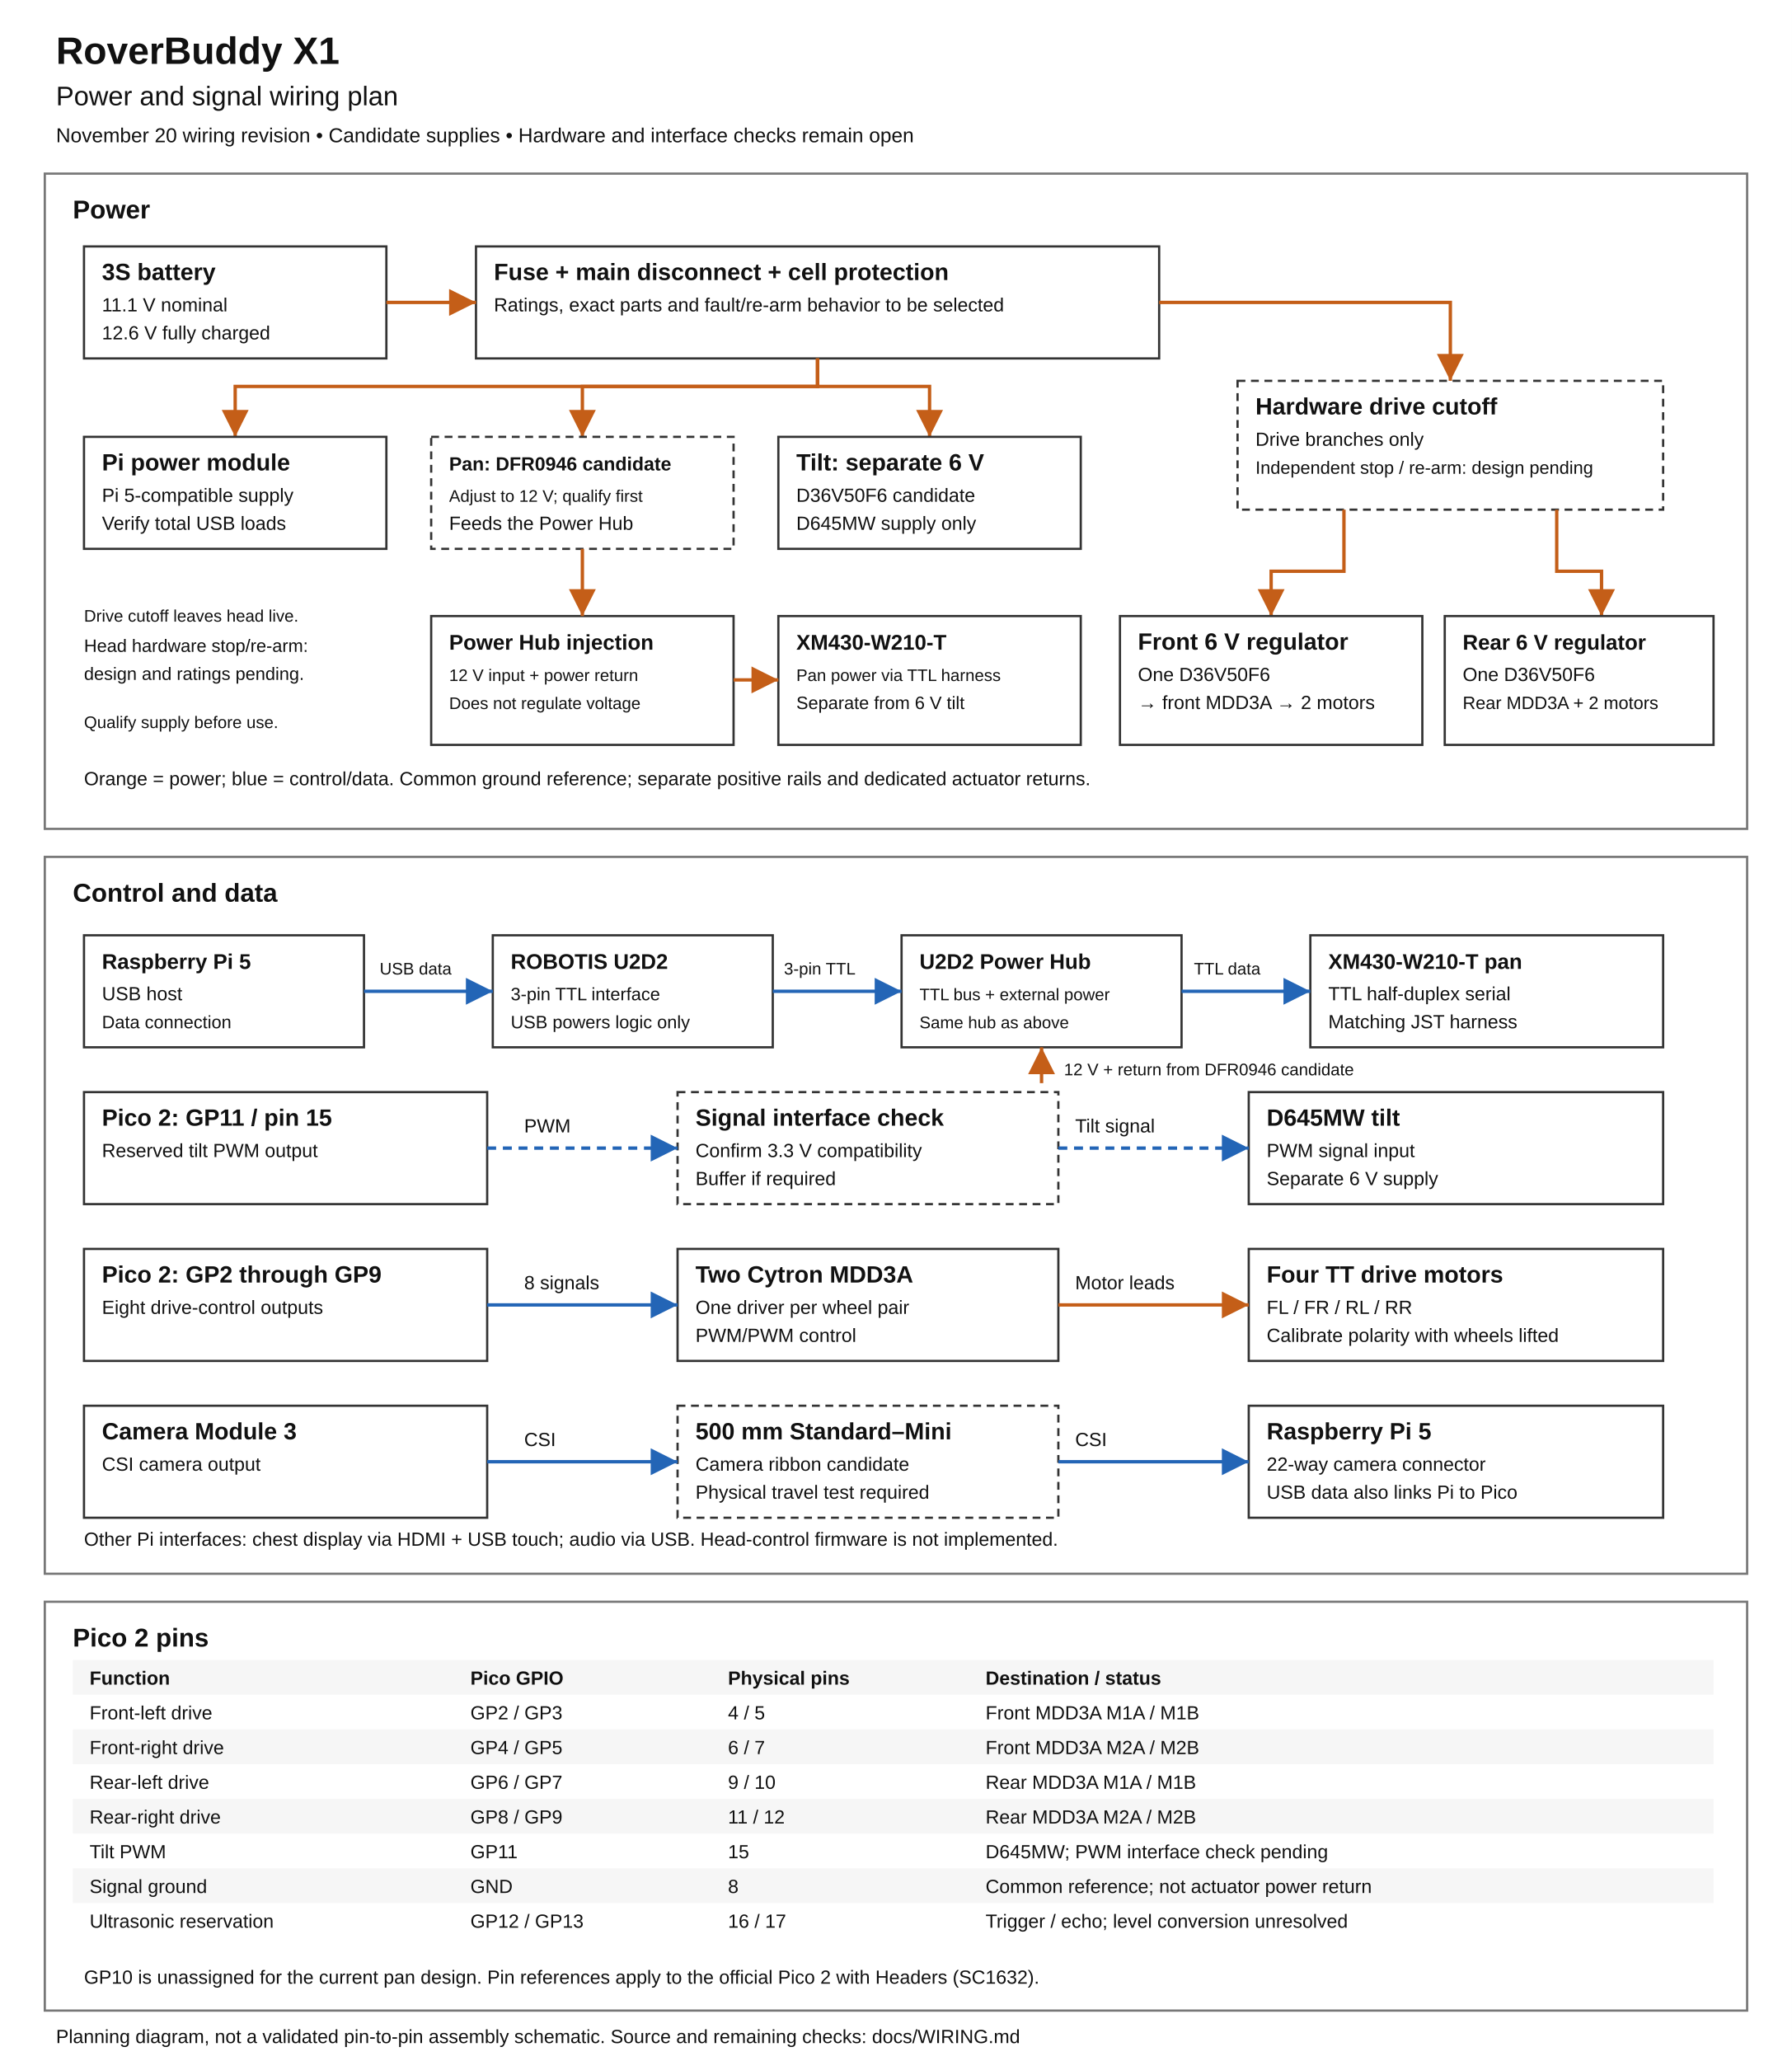
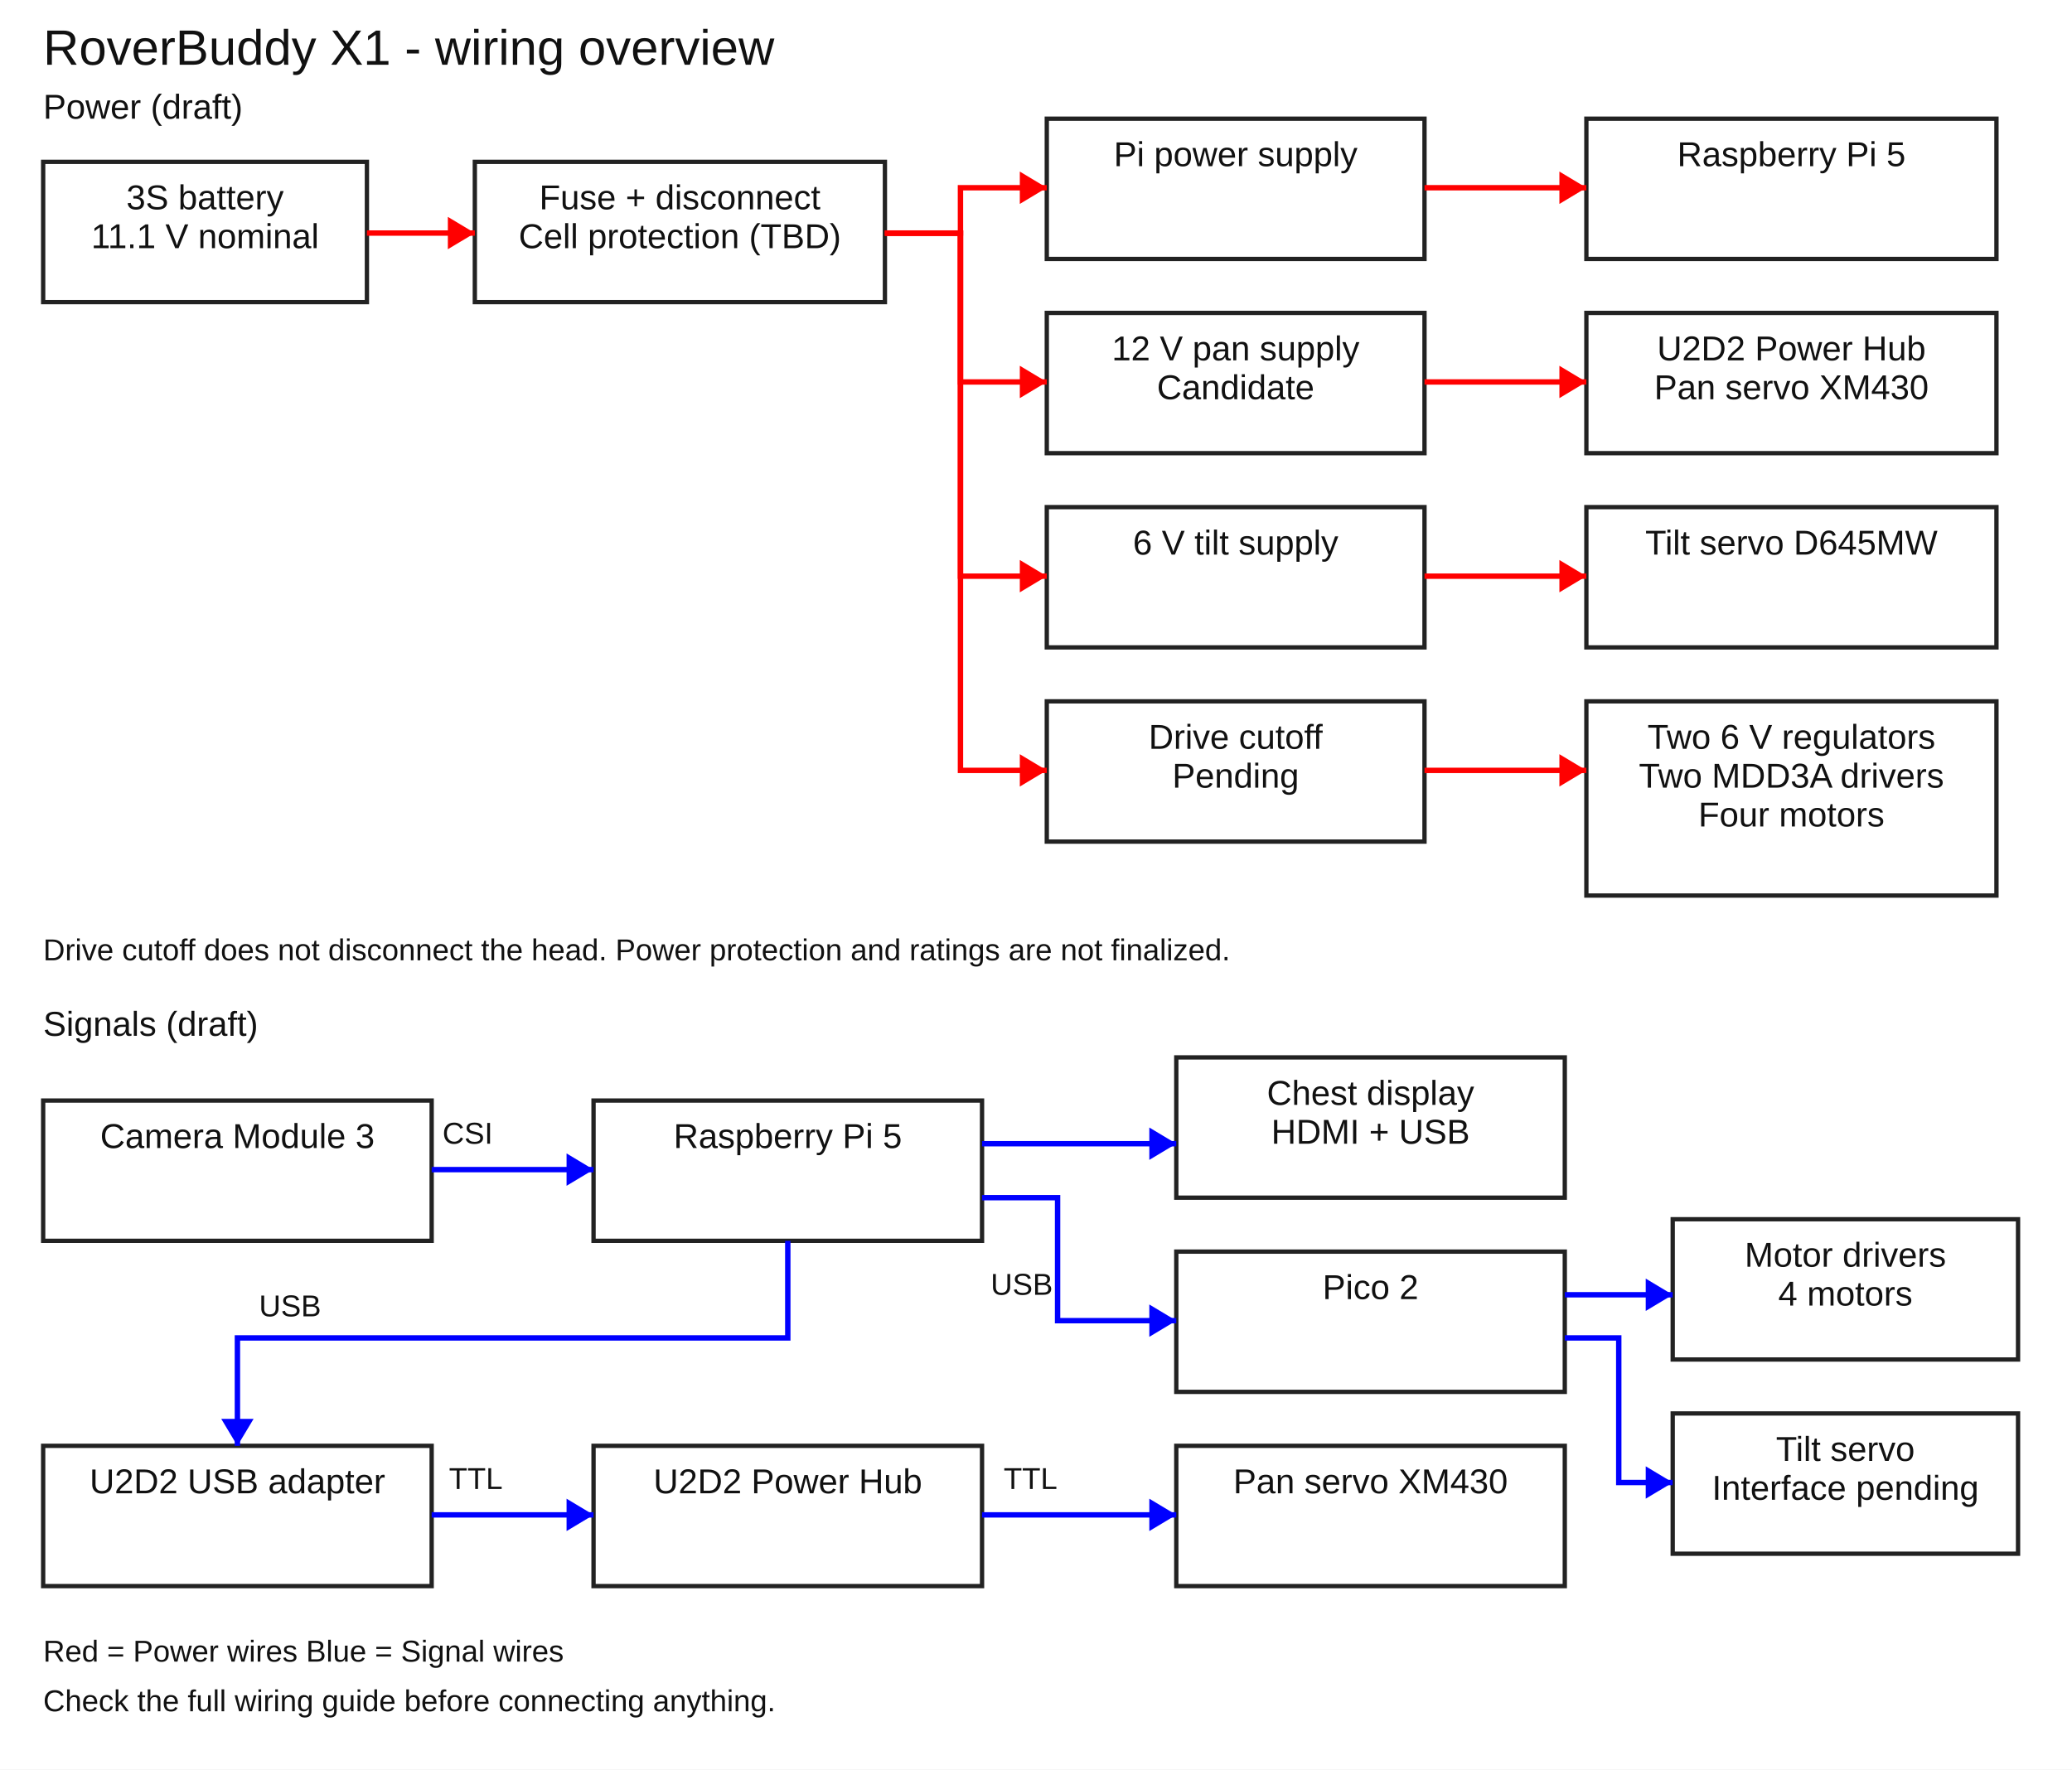
- <svg xmlns="http://www.w3.org/2000/svg" width="1600" height="1840" viewBox="0 0 1600 1840" role="img" aria-labelledby="title description">
+ <svg xmlns="http://www.w3.org/2000/svg" width="960" height="820" viewBox="0 0 960 820">
  <defs>
-     <marker id="power" markerWidth="9" markerHeight="9" refX="8" refY="4" orient="auto">
-       <path d="M0 0 L8 4 L0 8Z" fill="#c45e18" />
+     <marker id="r" markerWidth="6" markerHeight="6" refX="5" refY="3" orient="auto">
+       <path d="M0 0L5 3L0 6Z" fill="red" />
    </marker>
-     <marker id="signal" markerWidth="9" markerHeight="9" refX="8" refY="4" orient="auto">
-       <path d="M0 0 L8 4 L0 8Z" fill="#2365b6" />
+     <marker id="b" markerWidth="6" markerHeight="6" refX="5" refY="3" orient="auto">
+       <path d="M0 0L5 3L0 6Z" fill="blue" />
    </marker>
  </defs>
-   <rect width="1600" height="1840" fill="#ffffff" />
-   <text x="50" y="57" font-family="Arial,sans-serif" font-size="34" fill="#111111" font-weight="700">RoverBuddy X1</text>
-   <text x="50" y="94" font-family="Arial,sans-serif" font-size="24" fill="#111111" font-weight="400">Power and signal wiring plan</text>
-   <text x="50" y="127" font-family="Arial,sans-serif" font-size="18" fill="#111111" font-weight="400">November 20 wiring revision • Candidate supplies • Hardware and interface checks remain open</text>
-   <rect x="40" y="155" width="1520" height="585" rx="0" fill="#ffffff" stroke="#777777" stroke-width="2" />
-   <text x="65" y="195" font-family="Arial,sans-serif" font-size="23" fill="#111111" font-weight="700">Power</text>
-   <rect x="75" y="220" width="270" height="100" rx="0" fill="#ffffff" stroke="#333333" stroke-width="2" />
-   <text x="91" y="250" font-family="Arial,sans-serif" font-size="21" fill="#111111" font-weight="700">3S battery</text>
-   <text x="91" y="278" font-family="Arial,sans-serif" font-size="17" fill="#111111" font-weight="400">11.1 V nominal</text>
-   <text x="91" y="303" font-family="Arial,sans-serif" font-size="17" fill="#111111" font-weight="400">12.6 V fully charged</text>
-   <rect x="425" y="220" width="610" height="100" rx="0" fill="#ffffff" stroke="#333333" stroke-width="2" />
-   <text x="441" y="250" font-family="Arial,sans-serif" font-size="21" fill="#111111" font-weight="700">Fuse + main disconnect + cell protection</text>
-   <text x="441" y="278" font-family="Arial,sans-serif" font-size="17" fill="#111111" font-weight="400">Ratings, exact parts and fault/re-arm behavior to be selected</text>
-   <polyline points="345,270 425,270" fill="none" stroke="#c45e18" stroke-width="3" marker-end="url(#power)" />
-   <polyline points="730,320 730,345 210,345 210,390" fill="none" stroke="#c45e18" stroke-width="3" marker-end="url(#power)" />
-   <polyline points="730,320 730,345 520,345 520,390" fill="none" stroke="#c45e18" stroke-width="3" marker-end="url(#power)" />
-   <polyline points="730,320 730,345 830,345 830,390" fill="none" stroke="#c45e18" stroke-width="3" marker-end="url(#power)" />
-   <rect x="75" y="390" width="270" height="100" rx="0" fill="#ffffff" stroke="#333333" stroke-width="2" />
-   <text x="91" y="420" font-family="Arial,sans-serif" font-size="21" fill="#111111" font-weight="700">Pi power module</text>
-   <text x="91" y="448" font-family="Arial,sans-serif" font-size="17" fill="#111111" font-weight="400">Pi 5-compatible supply</text>
-   <text x="91" y="473" font-family="Arial,sans-serif" font-size="17" fill="#111111" font-weight="400">Verify total USB loads</text>
-   <rect x="385" y="390" width="270" height="100" rx="0" fill="#ffffff" stroke="#333333" stroke-width="2" stroke-dasharray="7 5" />
-   <text x="401" y="420" font-family="Arial,sans-serif" font-size="17" fill="#111111" font-weight="700">Pan: DFR0946 candidate</text>
-   <text x="401" y="448" font-family="Arial,sans-serif" font-size="15" fill="#111111" font-weight="400">Adjust to 12 V; qualify first</text>
-   <text x="401" y="473" font-family="Arial,sans-serif" font-size="17" fill="#111111" font-weight="400">Feeds the Power Hub</text>
-   <rect x="695" y="390" width="270" height="100" rx="0" fill="#ffffff" stroke="#333333" stroke-width="2" />
-   <text x="711" y="420" font-family="Arial,sans-serif" font-size="21" fill="#111111" font-weight="700">Tilt: separate 6 V</text>
-   <text x="711" y="448" font-family="Arial,sans-serif" font-size="17" fill="#111111" font-weight="400">D36V50F6 candidate</text>
-   <text x="711" y="473" font-family="Arial,sans-serif" font-size="17" fill="#111111" font-weight="400">D645MW supply only</text>
-   <polyline points="1035,270 1295,270 1295,340" fill="none" stroke="#c45e18" stroke-width="3" marker-end="url(#power)" />
-   <rect x="1105" y="340" width="380" height="115" rx="0" fill="#ffffff" stroke="#333333" stroke-width="2" stroke-dasharray="7 5" />
-   <text x="1121" y="370" font-family="Arial,sans-serif" font-size="21" fill="#111111" font-weight="700">Hardware drive cutoff</text>
-   <text x="1121" y="398" font-family="Arial,sans-serif" font-size="17" fill="#111111" font-weight="400">Drive branches only</text>
-   <text x="1121" y="423" font-family="Arial,sans-serif" font-size="16" fill="#111111" font-weight="400">Independent stop / re-arm: design pending</text>
-   <polyline points="1200,455 1200,510 1135,510 1135,550" fill="none" stroke="#c45e18" stroke-width="3" marker-end="url(#power)" />
-   <polyline points="1390,455 1390,510 1430,510 1430,550" fill="none" stroke="#c45e18" stroke-width="3" marker-end="url(#power)" />
-   <rect x="1000" y="550" width="270" height="115" rx="0" fill="#ffffff" stroke="#333333" stroke-width="2" />
-   <text x="1016" y="580" font-family="Arial,sans-serif" font-size="21" fill="#111111" font-weight="700">Front 6 V regulator</text>
-   <text x="1016" y="608" font-family="Arial,sans-serif" font-size="17" fill="#111111" font-weight="400">One D36V50F6</text>
-   <text x="1016" y="633" font-family="Arial,sans-serif" font-size="17" fill="#111111" font-weight="400">→ front MDD3A → 2 motors</text>
-   <rect x="1290" y="550" width="240" height="115" rx="0" fill="#ffffff" stroke="#333333" stroke-width="2" />
-   <text x="1306" y="580" font-family="Arial,sans-serif" font-size="19" fill="#111111" font-weight="700">Rear 6 V regulator</text>
-   <text x="1306" y="608" font-family="Arial,sans-serif" font-size="17" fill="#111111" font-weight="400">One D36V50F6</text>
-   <text x="1306" y="633" font-family="Arial,sans-serif" font-size="16" fill="#111111" font-weight="400">Rear MDD3A + 2 motors</text>
-   <text x="75" y="701" font-family="Arial,sans-serif" font-size="17" fill="#111111" font-weight="400">Orange = power; blue = control/data. Common ground reference; separate positive rails and dedicated actuator returns.</text>
-   <rect x="40" y="765" width="1520" height="640" rx="0" fill="#ffffff" stroke="#777777" stroke-width="2" />
-   <text x="65" y="805" font-family="Arial,sans-serif" font-size="23" fill="#111111" font-weight="700">Control and data</text>
-   <rect x="75" y="975" width="360" height="100" rx="0" fill="#ffffff" stroke="#333333" stroke-width="2" />
-   <text x="91" y="1005" font-family="Arial,sans-serif" font-size="21" fill="#111111" font-weight="700">Pico 2: GP11 / pin 15</text>
-   <text x="91" y="1033" font-family="Arial,sans-serif" font-size="17" fill="#111111" font-weight="400">Reserved tilt PWM output</text>
-   <rect x="605" y="975" width="340" height="100" rx="0" fill="#ffffff" stroke="#333333" stroke-width="2" stroke-dasharray="7 5" />
-   <text x="621" y="1005" font-family="Arial,sans-serif" font-size="21" fill="#111111" font-weight="700">Signal interface check</text>
-   <text x="621" y="1033" font-family="Arial,sans-serif" font-size="17" fill="#111111" font-weight="400">Confirm 3.3 V compatibility</text>
-   <text x="621" y="1058" font-family="Arial,sans-serif" font-size="17" fill="#111111" font-weight="400">Buffer if required</text>
-   <rect x="1115" y="975" width="370" height="100" rx="0" fill="#ffffff" stroke="#333333" stroke-width="2" />
-   <text x="1131" y="1005" font-family="Arial,sans-serif" font-size="21" fill="#111111" font-weight="700">D645MW tilt</text>
-   <text x="1131" y="1033" font-family="Arial,sans-serif" font-size="17" fill="#111111" font-weight="400">PWM signal input</text>
-   <text x="1131" y="1058" font-family="Arial,sans-serif" font-size="17" fill="#111111" font-weight="400">Separate 6 V supply</text>
-   <polyline points="435,1025 605,1025" fill="none" stroke="#2365b6" stroke-width="3" marker-end="url(#signal)" stroke-dasharray="8 6" />
-   <text x="468" y="1011" font-family="Arial,sans-serif" font-size="17" fill="#111111" font-weight="400">PWM</text>
-   <polyline points="945,1025 1115,1025" fill="none" stroke="#2365b6" stroke-width="3" marker-end="url(#signal)" stroke-dasharray="8 6" />
-   <text x="960" y="1011" font-family="Arial,sans-serif" font-size="17" fill="#111111" font-weight="400">Tilt signal</text>
-   <rect x="75" y="1115" width="360" height="100" rx="0" fill="#ffffff" stroke="#333333" stroke-width="2" />
-   <text x="91" y="1145" font-family="Arial,sans-serif" font-size="21" fill="#111111" font-weight="700">Pico 2: GP2 through GP9</text>
-   <text x="91" y="1173" font-family="Arial,sans-serif" font-size="17" fill="#111111" font-weight="400">Eight drive-control outputs</text>
-   <rect x="605" y="1115" width="340" height="100" rx="0" fill="#ffffff" stroke="#333333" stroke-width="2" />
-   <text x="621" y="1145" font-family="Arial,sans-serif" font-size="21" fill="#111111" font-weight="700">Two Cytron MDD3A</text>
-   <text x="621" y="1173" font-family="Arial,sans-serif" font-size="17" fill="#111111" font-weight="400">One driver per wheel pair</text>
-   <text x="621" y="1198" font-family="Arial,sans-serif" font-size="17" fill="#111111" font-weight="400">PWM/PWM control</text>
-   <rect x="1115" y="1115" width="370" height="100" rx="0" fill="#ffffff" stroke="#333333" stroke-width="2" />
-   <text x="1131" y="1145" font-family="Arial,sans-serif" font-size="21" fill="#111111" font-weight="700">Four TT drive motors</text>
-   <text x="1131" y="1173" font-family="Arial,sans-serif" font-size="17" fill="#111111" font-weight="400">FL / FR / RL / RR</text>
-   <text x="1131" y="1198" font-family="Arial,sans-serif" font-size="17" fill="#111111" font-weight="400">Calibrate polarity with wheels lifted</text>
-   <polyline points="435,1165 605,1165" fill="none" stroke="#2365b6" stroke-width="3" marker-end="url(#signal)" />
-   <text x="468" y="1151" font-family="Arial,sans-serif" font-size="17" fill="#111111" font-weight="400">8 signals</text>
-   <polyline points="945,1165 1115,1165" fill="none" stroke="#c45e18" stroke-width="3" marker-end="url(#power)" />
-   <text x="960" y="1151" font-family="Arial,sans-serif" font-size="17" fill="#111111" font-weight="400">Motor leads</text>
-   <rect x="75" y="1255" width="360" height="100" rx="0" fill="#ffffff" stroke="#333333" stroke-width="2" />
-   <text x="91" y="1285" font-family="Arial,sans-serif" font-size="21" fill="#111111" font-weight="700">Camera Module 3</text>
-   <text x="91" y="1313" font-family="Arial,sans-serif" font-size="17" fill="#111111" font-weight="400">CSI camera output</text>
-   <rect x="605" y="1255" width="340" height="100" rx="0" fill="#ffffff" stroke="#333333" stroke-width="2" stroke-dasharray="7 5" />
-   <text x="621" y="1285" font-family="Arial,sans-serif" font-size="21" fill="#111111" font-weight="700">500 mm Standard–Mini</text>
-   <text x="621" y="1313" font-family="Arial,sans-serif" font-size="17" fill="#111111" font-weight="400">Camera ribbon candidate</text>
-   <text x="621" y="1338" font-family="Arial,sans-serif" font-size="17" fill="#111111" font-weight="400">Physical travel test required</text>
-   <rect x="1115" y="1255" width="370" height="100" rx="0" fill="#ffffff" stroke="#333333" stroke-width="2" />
-   <text x="1131" y="1285" font-family="Arial,sans-serif" font-size="21" fill="#111111" font-weight="700">Raspberry Pi 5</text>
-   <text x="1131" y="1313" font-family="Arial,sans-serif" font-size="17" fill="#111111" font-weight="400">22-way camera connector</text>
-   <text x="1131" y="1338" font-family="Arial,sans-serif" font-size="17" fill="#111111" font-weight="400">USB data also links Pi to Pico</text>
-   <polyline points="435,1305 605,1305" fill="none" stroke="#2365b6" stroke-width="3" marker-end="url(#signal)" />
-   <text x="468" y="1291" font-family="Arial,sans-serif" font-size="17" fill="#111111" font-weight="400">CSI</text>
-   <polyline points="945,1305 1115,1305" fill="none" stroke="#2365b6" stroke-width="3" marker-end="url(#signal)" />
-   <text x="960" y="1291" font-family="Arial,sans-serif" font-size="17" fill="#111111" font-weight="400">CSI</text>
-   <text x="75" y="1380" font-family="Arial,sans-serif" font-size="17" fill="#111111" font-weight="400">Other Pi interfaces: chest display via HDMI + USB touch; audio via USB. Head-control firmware is not implemented.</text>
-   <rect x="40" y="1430" width="1520" height="365" rx="0" fill="#ffffff" stroke="#777777" stroke-width="2" />
-   <text x="65" y="1470" font-family="Arial,sans-serif" font-size="23" fill="#111111" font-weight="700">Pico 2 pins</text>
-   <rect x="65" y="1482" width="1465" height="31" fill="#f6f6f6" />
-   <text x="80" y="1504" font-family="Arial,sans-serif" font-size="17" fill="#111111" font-weight="700">Function</text>
-   <text x="420" y="1504" font-family="Arial,sans-serif" font-size="17" fill="#111111" font-weight="700">Pico GPIO</text>
-   <text x="650" y="1504" font-family="Arial,sans-serif" font-size="17" fill="#111111" font-weight="700">Physical pins</text>
-   <text x="880" y="1504" font-family="Arial,sans-serif" font-size="17" fill="#111111" font-weight="700">Destination / status</text>
-   <text x="80" y="1535" font-family="Arial,sans-serif" font-size="17" fill="#111111" font-weight="400">Front-left drive</text>
-   <text x="420" y="1535" font-family="Arial,sans-serif" font-size="17" fill="#111111" font-weight="400">GP2 / GP3</text>
-   <text x="650" y="1535" font-family="Arial,sans-serif" font-size="17" fill="#111111" font-weight="400">4 / 5</text>
-   <text x="880" y="1535" font-family="Arial,sans-serif" font-size="17" fill="#111111" font-weight="400">Front MDD3A M1A / M1B</text>
-   <rect x="65" y="1544" width="1465" height="31" fill="#f6f6f6" />
-   <text x="80" y="1566" font-family="Arial,sans-serif" font-size="17" fill="#111111" font-weight="400">Front-right drive</text>
-   <text x="420" y="1566" font-family="Arial,sans-serif" font-size="17" fill="#111111" font-weight="400">GP4 / GP5</text>
-   <text x="650" y="1566" font-family="Arial,sans-serif" font-size="17" fill="#111111" font-weight="400">6 / 7</text>
-   <text x="880" y="1566" font-family="Arial,sans-serif" font-size="17" fill="#111111" font-weight="400">Front MDD3A M2A / M2B</text>
-   <text x="80" y="1597" font-family="Arial,sans-serif" font-size="17" fill="#111111" font-weight="400">Rear-left drive</text>
-   <text x="420" y="1597" font-family="Arial,sans-serif" font-size="17" fill="#111111" font-weight="400">GP6 / GP7</text>
-   <text x="650" y="1597" font-family="Arial,sans-serif" font-size="17" fill="#111111" font-weight="400">9 / 10</text>
-   <text x="880" y="1597" font-family="Arial,sans-serif" font-size="17" fill="#111111" font-weight="400">Rear MDD3A M1A / M1B</text>
-   <rect x="65" y="1606" width="1465" height="31" fill="#f6f6f6" />
-   <text x="80" y="1628" font-family="Arial,sans-serif" font-size="17" fill="#111111" font-weight="400">Rear-right drive</text>
-   <text x="420" y="1628" font-family="Arial,sans-serif" font-size="17" fill="#111111" font-weight="400">GP8 / GP9</text>
-   <text x="650" y="1628" font-family="Arial,sans-serif" font-size="17" fill="#111111" font-weight="400">11 / 12</text>
-   <text x="880" y="1628" font-family="Arial,sans-serif" font-size="17" fill="#111111" font-weight="400">Rear MDD3A M2A / M2B</text>
-   <text x="80" y="1659" font-family="Arial,sans-serif" font-size="17" fill="#111111" font-weight="400">Tilt PWM</text>
-   <text x="420" y="1659" font-family="Arial,sans-serif" font-size="17" fill="#111111" font-weight="400">GP11</text>
-   <text x="650" y="1659" font-family="Arial,sans-serif" font-size="17" fill="#111111" font-weight="400">15</text>
-   <text x="880" y="1659" font-family="Arial,sans-serif" font-size="17" fill="#111111" font-weight="400">D645MW; PWM interface check pending</text>
-   <rect x="65" y="1668" width="1465" height="31" fill="#f6f6f6" />
-   <text x="80" y="1690" font-family="Arial,sans-serif" font-size="17" fill="#111111" font-weight="400">Signal ground</text>
-   <text x="420" y="1690" font-family="Arial,sans-serif" font-size="17" fill="#111111" font-weight="400">GND</text>
-   <text x="650" y="1690" font-family="Arial,sans-serif" font-size="17" fill="#111111" font-weight="400">8</text>
-   <text x="880" y="1690" font-family="Arial,sans-serif" font-size="17" fill="#111111" font-weight="400">Common reference; not actuator power return</text>
-   <text x="80" y="1721" font-family="Arial,sans-serif" font-size="17" fill="#111111" font-weight="400">Ultrasonic reservation</text>
-   <text x="420" y="1721" font-family="Arial,sans-serif" font-size="17" fill="#111111" font-weight="400">GP12 / GP13</text>
-   <text x="650" y="1721" font-family="Arial,sans-serif" font-size="17" fill="#111111" font-weight="400">16 / 17</text>
-   <text x="880" y="1721" font-family="Arial,sans-serif" font-size="17" fill="#111111" font-weight="400">Trigger / echo; level conversion unresolved</text>
-   <text x="75" y="1771" font-family="Arial,sans-serif" font-size="17" fill="#111111" font-weight="400">GP10 is unassigned for the current pan design. Pin references apply to the official Pico 2 with Headers (SC1632).</text>
-   <text x="50" y="1824" font-family="Arial,sans-serif" font-size="17" fill="#111111" font-weight="400">Planning diagram, not a validated pin-to-pin assembly schematic. Source and remaining checks: docs/WIRING.md</text>
-   <g>
-     <rect x="385" y="550" width="270" height="115" rx="0" fill="#ffffff" stroke="#333333" stroke-width="2" />
-     <text x="401" y="580" font-family="Arial,sans-serif" font-size="19" fill="#111111" font-weight="700">Power Hub injection</text>
-     <text x="401" y="608" font-family="Arial,sans-serif" font-size="15" fill="#111111" font-weight="400">12 V input + power return</text>
-     <text x="401" y="633" font-family="Arial,sans-serif" font-size="15" fill="#111111" font-weight="400">Does not regulate voltage</text>
-   </g>
-   <g>
-     <rect x="695" y="550" width="270" height="115" rx="0" fill="#ffffff" stroke="#333333" stroke-width="2" />
-     <text x="711" y="580" font-family="Arial,sans-serif" font-size="19" fill="#111111" font-weight="700">XM430-W210-T</text>
-     <text x="711" y="608" font-family="Arial,sans-serif" font-size="15" fill="#111111" font-weight="400">Pan power via TTL harness</text>
-     <text x="711" y="633" font-family="Arial,sans-serif" font-size="16" fill="#111111" font-weight="400">Separate from 6 V tilt</text>
-   </g>
-   <g>
-     <polyline points="520,490 520,550" fill="none" stroke="#c45e18" stroke-width="3" marker-end="url(#power)" />
-   </g>
-   <g>
-     <polyline points="655,607 695,607" fill="none" stroke="#c45e18" stroke-width="3" marker-end="url(#power)" />
-   </g>
-   <g>
-     <text x="75" y="555" font-family="Arial,sans-serif" font-size="15" fill="#111111" font-weight="400">Drive cutoff leaves head live.</text>
-   </g>
-   <g>
-     <text x="75" y="582" font-family="Arial,sans-serif" font-size="16" fill="#111111" font-weight="400">Head hardware stop/re-arm:</text>
-   </g>
-   <g>
-     <text x="75" y="607" font-family="Arial,sans-serif" font-size="16" fill="#111111" font-weight="400">design and ratings pending.</text>
-   </g>
-   <g>
-     <text x="75" y="650" font-family="Arial,sans-serif" font-size="15" fill="#111111" font-weight="400">Qualify supply before use.</text>
-   </g>
-   <g>
-     <rect x="75" y="835" width="250" height="100" rx="0" fill="#ffffff" stroke="#333333" stroke-width="2" />
-     <text x="91" y="865" font-family="Arial,sans-serif" font-size="19" fill="#111111" font-weight="700">Raspberry Pi 5</text>
-     <text x="91" y="893" font-family="Arial,sans-serif" font-size="17" fill="#111111" font-weight="400">USB host</text>
-     <text x="91" y="918" font-family="Arial,sans-serif" font-size="16" fill="#111111" font-weight="400">Data connection</text>
-   </g>
-   <g>
-     <rect x="440" y="835" width="250" height="100" rx="0" fill="#ffffff" stroke="#333333" stroke-width="2" />
-     <text x="456" y="865" font-family="Arial,sans-serif" font-size="19" fill="#111111" font-weight="700">ROBOTIS U2D2</text>
-     <text x="456" y="893" font-family="Arial,sans-serif" font-size="16" fill="#111111" font-weight="400">3-pin TTL interface</text>
-     <text x="456" y="918" font-family="Arial,sans-serif" font-size="16" fill="#111111" font-weight="400">USB powers logic only</text>
-   </g>
-   <g>
-     <rect x="805" y="835" width="250" height="100" rx="0" fill="#ffffff" stroke="#333333" stroke-width="2" />
-     <text x="821" y="865" font-family="Arial,sans-serif" font-size="19" fill="#111111" font-weight="700">U2D2 Power Hub</text>
-     <text x="821" y="893" font-family="Arial,sans-serif" font-size="15" fill="#111111" font-weight="400">TTL bus + external power</text>
-     <text x="821" y="918" font-family="Arial,sans-serif" font-size="15" fill="#111111" font-weight="400">Same hub as above</text>
-   </g>
-   <g>
-     <rect x="1170" y="835" width="315" height="100" rx="0" fill="#ffffff" stroke="#333333" stroke-width="2" />
-     <text x="1186" y="865" font-family="Arial,sans-serif" font-size="19" fill="#111111" font-weight="700">XM430-W210-T pan</text>
-     <text x="1186" y="893" font-family="Arial,sans-serif" font-size="17" fill="#111111" font-weight="400">TTL half-duplex serial</text>
-     <text x="1186" y="918" font-family="Arial,sans-serif" font-size="17" fill="#111111" font-weight="400">Matching JST harness</text>
-   </g>
-   <g>
-     <polyline points="325,885 440,885" fill="none" stroke="#2365b6" stroke-width="3" marker-end="url(#signal)" />
-   </g>
-   <g>
-     <text x="339" y="870" font-family="Arial,sans-serif" font-size="15" fill="#111111" font-weight="400">USB data</text>
-   </g>
-   <g>
-     <polyline points="690,885 805,885" fill="none" stroke="#2365b6" stroke-width="3" marker-end="url(#signal)" />
-   </g>
-   <g>
-     <text x="700" y="870" font-family="Arial,sans-serif" font-size="15" fill="#111111" font-weight="400">3-pin TTL</text>
-   </g>
-   <g>
-     <polyline points="1055,885 1170,885" fill="none" stroke="#2365b6" stroke-width="3" marker-end="url(#signal)" />
-   </g>
-   <g>
-     <text x="1066" y="870" font-family="Arial,sans-serif" font-size="15" fill="#111111" font-weight="400">TTL data</text>
-   </g>
-   <g>
-     <polyline points="930,967 930,935" fill="none" stroke="#c45e18" stroke-width="3" marker-end="url(#power)" />
-   </g>
-   <g>
-     <text x="950" y="960" font-family="Arial,sans-serif" font-size="15" fill="#111111" font-weight="400">12 V + return from DFR0946 candidate</text>
+   <rect width="960" height="820" fill="white" />
+   <g font-family="Arial,sans-serif" font-size="16" fill="#111">
+     <text x="20" y="30" font-size="23">RoverBuddy X1 - wiring overview</text>
+     <text x="20" y="55" font-size="16">Power (draft)</text>
+     <text x="20" y="480" font-size="16">Signals (draft)</text>
+     <rect x="20" y="75" width="150" height="65" fill="white" stroke="#222" stroke-width="2" />
+     <text x="95" y="97" text-anchor="middle">3S battery</text>
+     <text x="95" y="115" text-anchor="middle">11.1 V nominal</text>
+     <rect x="220" y="75" width="190" height="65" fill="white" stroke="#222" stroke-width="2" />
+     <text x="315" y="97" text-anchor="middle">Fuse + disconnect</text>
+     <text x="315" y="115" text-anchor="middle">Cell protection (TBD)</text>
+     <path d="M170 108 H220" fill="none" stroke="red" stroke-width="2.5" marker-end="url(#r)" />
+     <rect x="485" y="55" width="175" height="65" fill="white" stroke="#222" stroke-width="2" />
+     <text x="572.5" y="77" text-anchor="middle">Pi power supply</text>
+     <rect x="485" y="145" width="175" height="65" fill="white" stroke="#222" stroke-width="2" />
+     <text x="572.5" y="167" text-anchor="middle">12 V pan supply</text>
+     <text x="572.5" y="185" text-anchor="middle">Candidate</text>
+     <rect x="485" y="235" width="175" height="65" fill="white" stroke="#222" stroke-width="2" />
+     <text x="572.5" y="257" text-anchor="middle">6 V tilt supply</text>
+     <rect x="485" y="325" width="175" height="65" fill="white" stroke="#222" stroke-width="2" />
+     <text x="572.5" y="347" text-anchor="middle">Drive cutoff</text>
+     <text x="572.5" y="365" text-anchor="middle">Pending</text>
+     <path d="M410 108 H445 V87 H485" fill="none" stroke="red" stroke-width="2.5" marker-end="url(#r)" />
+     <path d="M410 108 H445 V177 H485" fill="none" stroke="red" stroke-width="2.5" marker-end="url(#r)" />
+     <path d="M410 108 H445 V267 H485" fill="none" stroke="red" stroke-width="2.5" marker-end="url(#r)" />
+     <path d="M410 108 H445 V357 H485" fill="none" stroke="red" stroke-width="2.5" marker-end="url(#r)" />
+     <rect x="735" y="55" width="190" height="65" fill="white" stroke="#222" stroke-width="2" />
+     <text x="830" y="77" text-anchor="middle">Raspberry Pi 5</text>
+     <rect x="735" y="145" width="190" height="65" fill="white" stroke="#222" stroke-width="2" />
+     <text x="830" y="167" text-anchor="middle">U2D2 Power Hub</text>
+     <text x="830" y="185" text-anchor="middle">Pan servo XM430</text>
+     <rect x="735" y="235" width="190" height="65" fill="white" stroke="#222" stroke-width="2" />
+     <text x="830" y="257" text-anchor="middle">Tilt servo D645MW</text>
+     <rect x="735" y="325" width="190" height="90" fill="white" stroke="#222" stroke-width="2" />
+     <text x="830" y="347" text-anchor="middle">Two 6 V regulators</text>
+     <text x="830" y="365" text-anchor="middle">Two MDD3A drivers</text>
+     <text x="830" y="383" text-anchor="middle">Four motors</text>
+     <path d="M660 87 H735" fill="none" stroke="red" stroke-width="2.5" marker-end="url(#r)" />
+     <path d="M660 177 H735" fill="none" stroke="red" stroke-width="2.5" marker-end="url(#r)" />
+     <path d="M660 267 H735" fill="none" stroke="red" stroke-width="2.5" marker-end="url(#r)" />
+     <path d="M660 357 H735" fill="none" stroke="red" stroke-width="2.5" marker-end="url(#r)" />
+     <text x="20" y="445" font-size="14">Drive cutoff does not disconnect the head. Power protection and ratings are not finalized.</text>
+     <rect x="20" y="510" width="180" height="65" fill="white" stroke="#222" stroke-width="2" />
+     <text x="110" y="532" text-anchor="middle">Camera Module 3</text>
+     <rect x="275" y="510" width="180" height="65" fill="white" stroke="#222" stroke-width="2" />
+     <text x="365" y="532" text-anchor="middle">Raspberry Pi 5</text>
+     <path d="M200 542 H275" fill="none" stroke="blue" stroke-width="2.5" marker-end="url(#b)" />
+     <text x="205" y="530" font-size="14">CSI</text>
+     <rect x="545" y="490" width="180" height="65" fill="white" stroke="#222" stroke-width="2" />
+     <text x="635" y="512" text-anchor="middle">Chest display</text>
+     <text x="635" y="530" text-anchor="middle">HDMI + USB</text>
+     <path d="M455 530 H545" fill="none" stroke="blue" stroke-width="2.5" marker-end="url(#b)" />
+     <rect x="545" y="580" width="180" height="65" fill="white" stroke="#222" stroke-width="2" />
+     <text x="635" y="602" text-anchor="middle">Pico 2</text>
+     <path d="M455 555 H490 V612 H545" fill="none" stroke="blue" stroke-width="2.5" marker-end="url(#b)" />
+     <text x="459" y="600" font-size="14">USB</text>
+     <rect x="20" y="670" width="180" height="65" fill="white" stroke="#222" stroke-width="2" />
+     <text x="110" y="692" text-anchor="middle">U2D2 USB adapter</text>
+     <rect x="275" y="670" width="180" height="65" fill="white" stroke="#222" stroke-width="2" />
+     <text x="365" y="692" text-anchor="middle">U2D2 Power Hub</text>
+     <rect x="545" y="670" width="180" height="65" fill="white" stroke="#222" stroke-width="2" />
+     <text x="635" y="692" text-anchor="middle">Pan servo XM430</text>
+     <path d="M365 575 V620 H110 V670" fill="none" stroke="blue" stroke-width="2.5" marker-end="url(#b)" />
+     <text x="120" y="610" font-size="14">USB</text>
+     <path d="M200 702 H275" fill="none" stroke="blue" stroke-width="2.5" marker-end="url(#b)" />
+     <path d="M455 702 H545" fill="none" stroke="blue" stroke-width="2.5" marker-end="url(#b)" />
+     <text x="208" y="690" font-size="14">TTL</text>
+     <text x="465" y="690" font-size="14">TTL</text>
+     <rect x="775" y="565" width="160" height="65" fill="white" stroke="#222" stroke-width="2" />
+     <text x="855" y="587" text-anchor="middle">Motor drivers</text>
+     <text x="855" y="605" text-anchor="middle">4 motors</text>
+     <path d="M725 600 H775" fill="none" stroke="blue" stroke-width="2.5" marker-end="url(#b)" />
+     <rect x="775" y="655" width="160" height="65" fill="white" stroke="#222" stroke-width="2" />
+     <text x="855" y="677" text-anchor="middle">Tilt servo</text>
+     <text x="855" y="695" text-anchor="middle">Interface pending</text>
+     <path d="M725 620 H750 V687 H775" fill="none" stroke="blue" stroke-width="2.5" marker-end="url(#b)" />
+     <text x="20" y="770" font-size="14">Red = Power wires   Blue = Signal wires</text>
+     <text x="20" y="793" font-size="14">Check the full wiring guide before connecting anything.</text>
  </g>
</svg>
